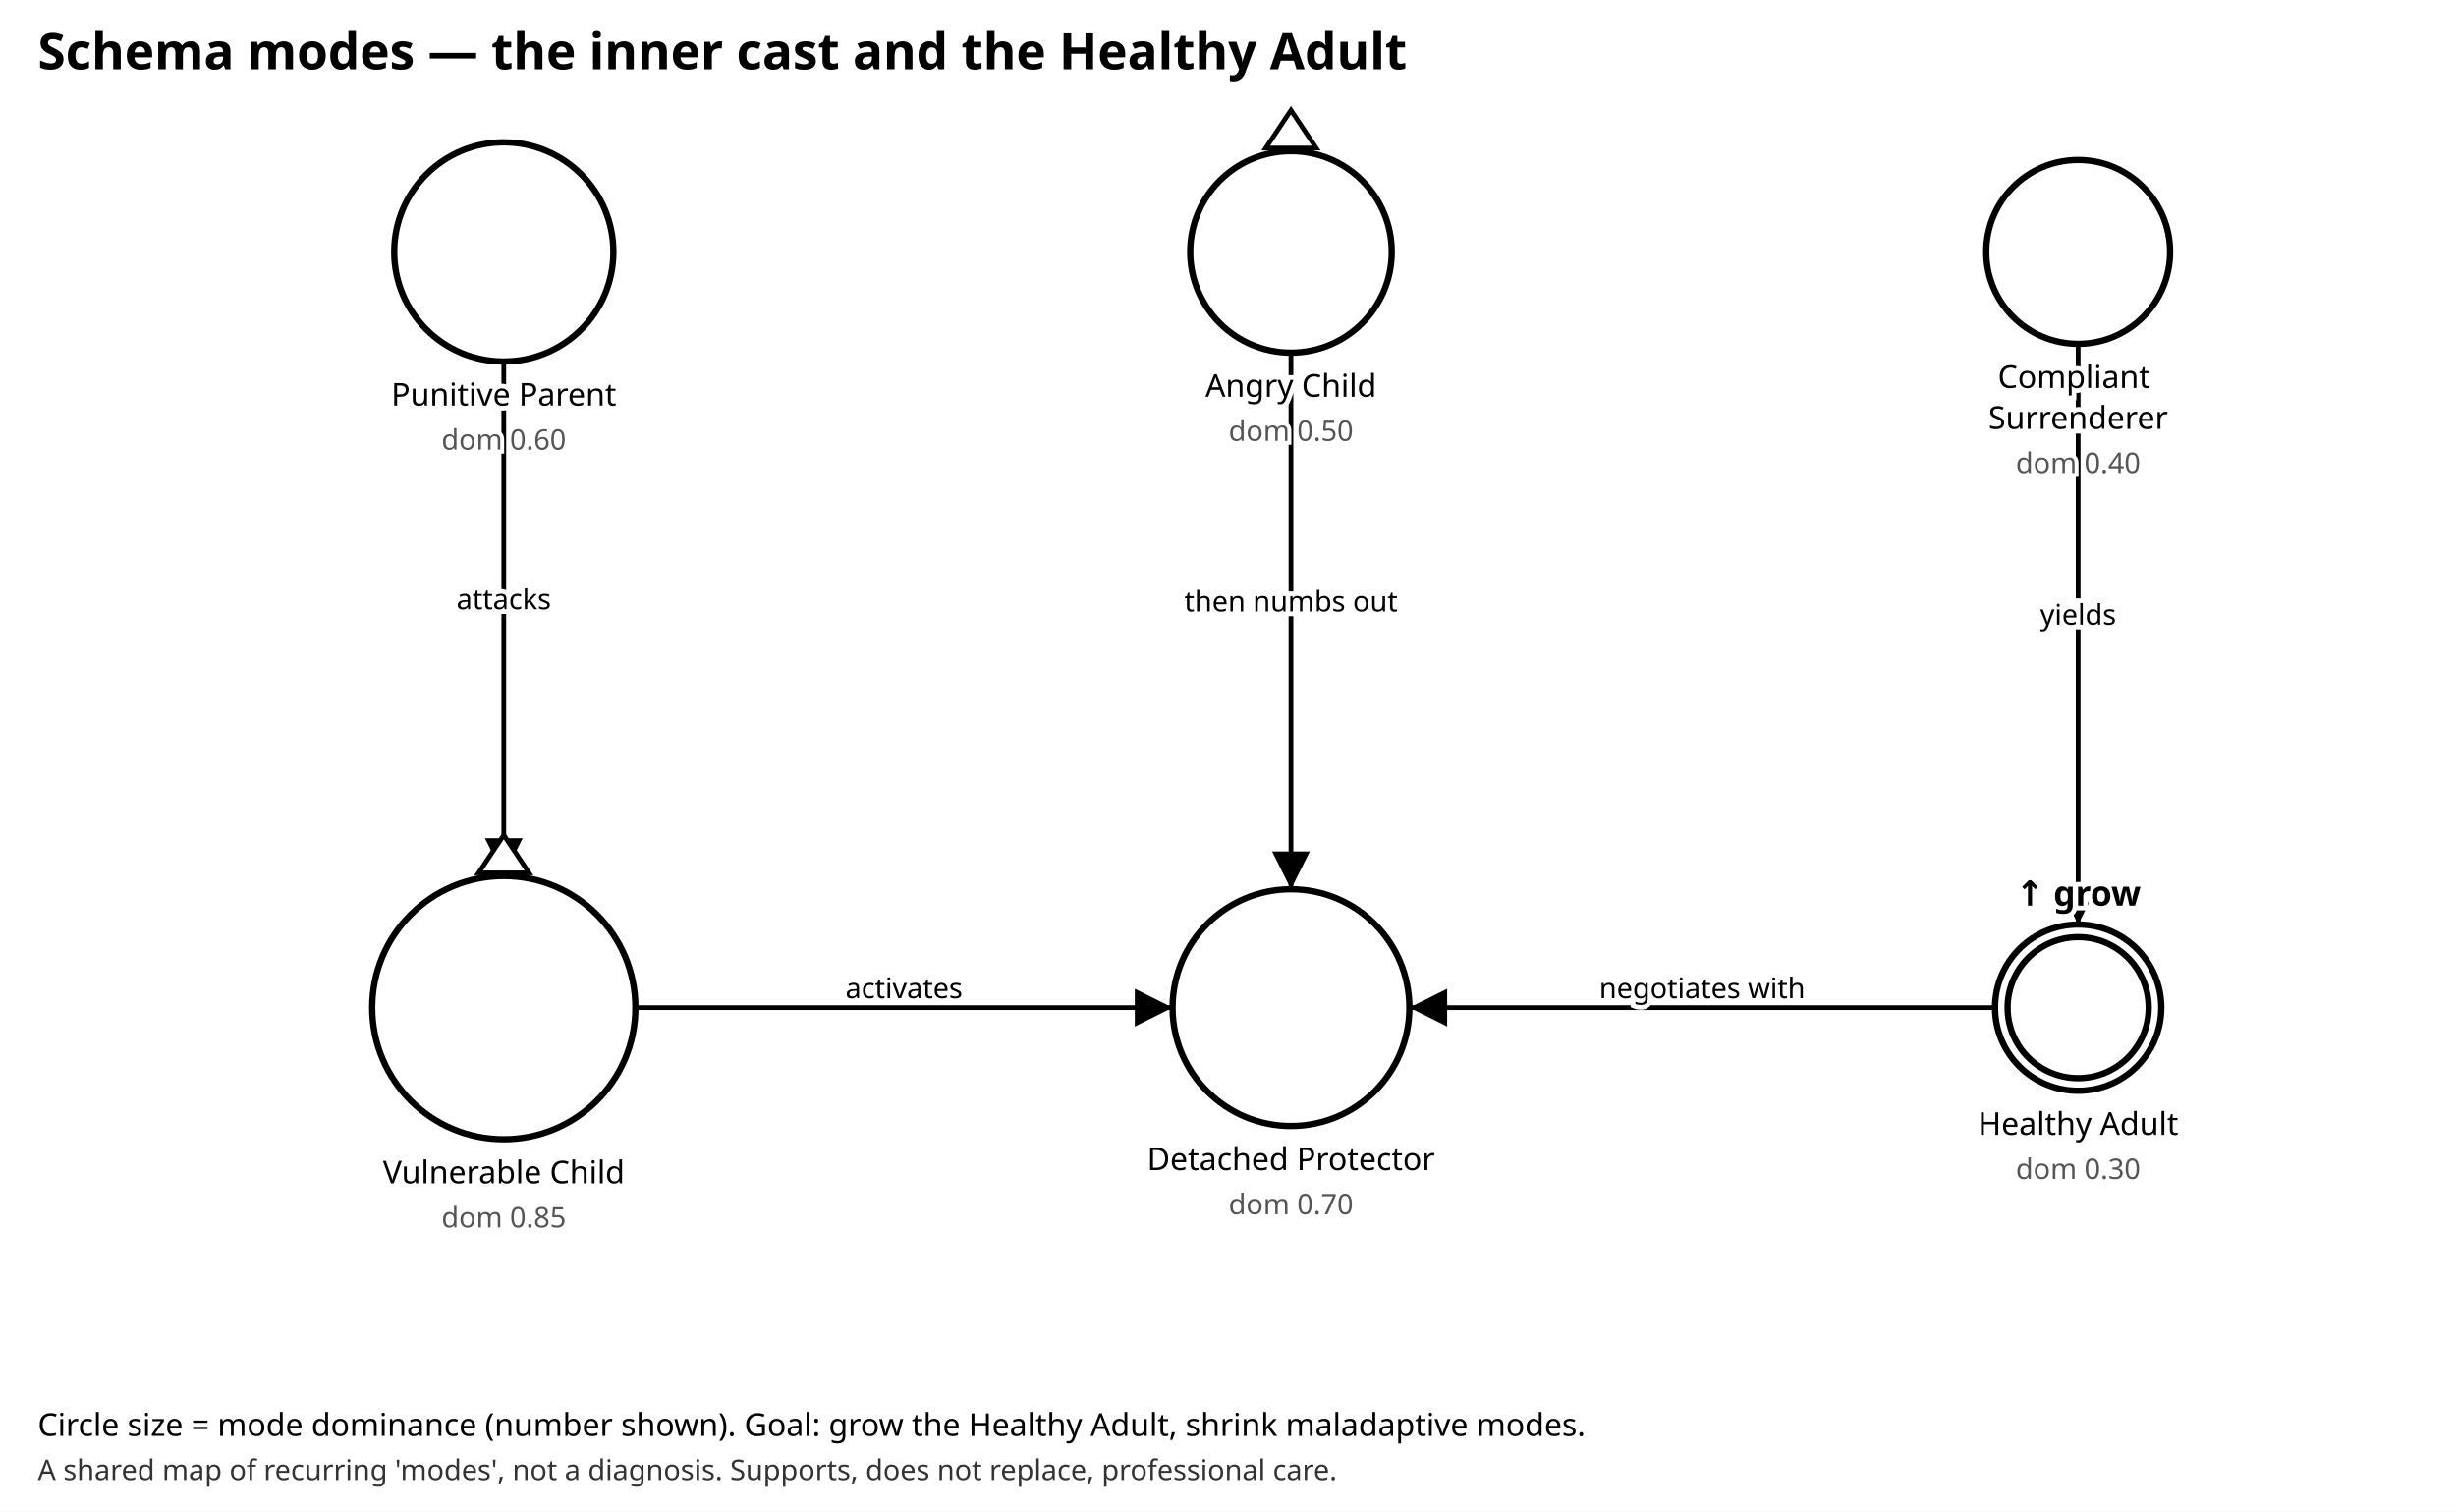
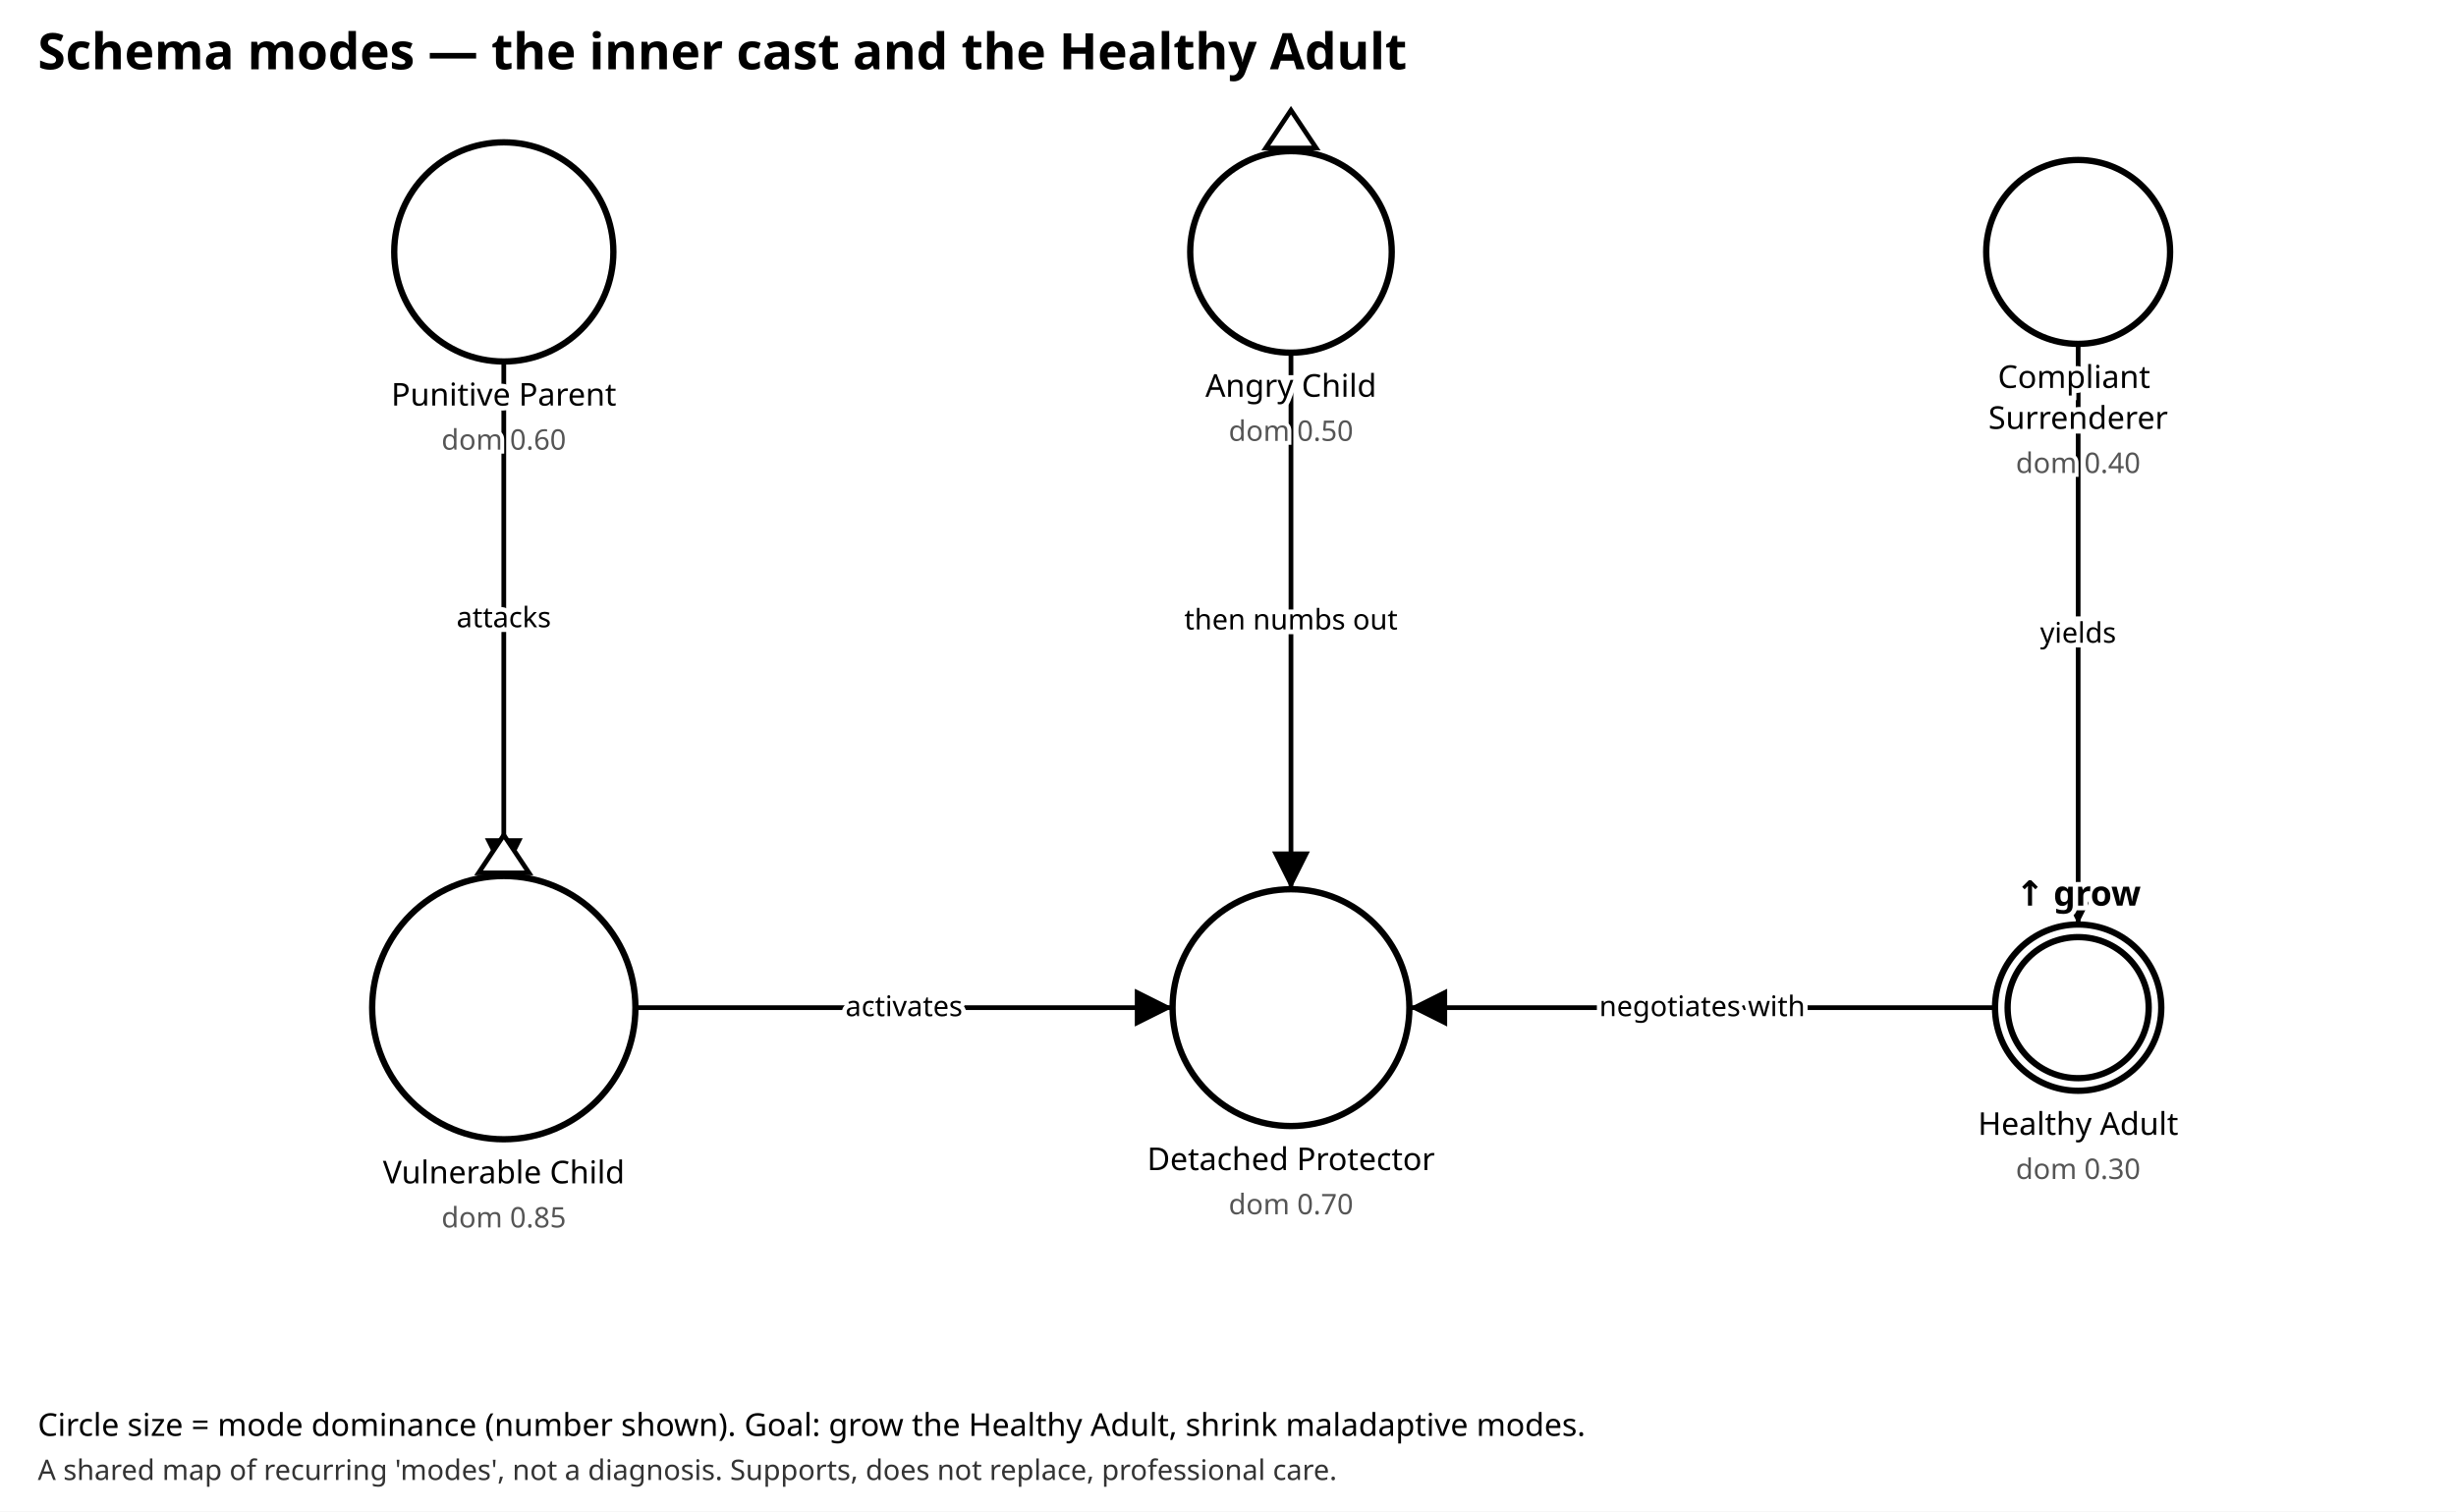
<svg xmlns="http://www.w3.org/2000/svg" viewBox="0 0 780 480" role="img" aria-label="Schema mode map: Schema modes — the inner cast and the Healthy Adult. Modes by dominance: Punitive Parent 0.60, Angry Child 0.50, Compliant Surrenderer 0.40, Vulnerable Child 0.85, Detached Protector 0.70, Healthy Adult 0.30. Triggers: Punitive Parent (attacks) -&gt; Vulnerable Child; Angry Child (then numbs out) -&gt; Detached Protector; Compliant Surrenderer (yields) -&gt; Healthy Adult; Vulnerable Child (activates) -&gt; Detached Protector; Healthy Adult (negotiates with) -&gt; Detached Protector. Goal: grow the Healthy Adult.">
  <defs>
    <marker id="arrow" markerWidth="10" markerHeight="10" refX="8" refY="4" orient="auto-start-reverse">
      <path d="M0,0 L8,4 L0,8 z" fill="#000" />
    </marker>
  </defs>
  <rect x="0" y="0" width="780" height="480" fill="#fff" />
  <text x="12" y="22" font-family="sans-serif" font-size="16" font-weight="700">Schema modes — the inner cast and the Healthy Adult</text>
  <path data-el="edge:m1" d="M 160,114.8 L 160,278.2" fill="none" stroke="#000" stroke-width="1.5" marker-end="url(#arrow)" />
-   <text data-el="edgelabel:m1" x="160" y="193.5" text-anchor="middle" font-family="sans-serif" font-size="9" stroke="#fff" stroke-width="3" paint-order="stroke">attacks</text>
+   <text data-el="edgelabel:m1" x="160" y="199.2" text-anchor="middle" font-family="sans-serif" font-size="9" stroke="#fff" stroke-width="3" paint-order="stroke">attacks</text>
  <path data-el="edge:m2" d="M 410,112 L 410,282.4" fill="none" stroke="#000" stroke-width="1.5" marker-end="url(#arrow)" />
-   <text data-el="edgelabel:m2" x="410" y="194.2" text-anchor="middle" font-family="sans-serif" font-size="9" stroke="#fff" stroke-width="3" paint-order="stroke">then numbs out</text>
+   <text data-el="edgelabel:m2" x="410" y="199.9" text-anchor="middle" font-family="sans-serif" font-size="9" stroke="#fff" stroke-width="3" paint-order="stroke">then numbs out</text>
  <path data-el="edge:m3" d="M 660,109.2 L 660,293.6" fill="none" stroke="#000" stroke-width="1.5" marker-end="url(#arrow)" />
-   <text data-el="edgelabel:m3" x="660" y="198.4" text-anchor="middle" font-family="sans-serif" font-size="9" stroke="#fff" stroke-width="3" paint-order="stroke">yields</text>
+   <text data-el="edgelabel:m3" x="660" y="204.1" text-anchor="middle" font-family="sans-serif" font-size="9" stroke="#fff" stroke-width="3" paint-order="stroke">yields</text>
  <path data-el="edge:m4" d="M 201.8,320 L 372.4,320" fill="none" stroke="#000" stroke-width="1.5" marker-end="url(#arrow)" />
-   <text data-el="edgelabel:m4" x="287.1" y="317" text-anchor="middle" font-family="sans-serif" font-size="9" stroke="#fff" stroke-width="3" paint-order="stroke">activates</text>
+   <text data-el="edgelabel:m4" x="287.1" y="322.7" text-anchor="middle" font-family="sans-serif" font-size="9" stroke="#fff" stroke-width="3" paint-order="stroke">activates</text>
  <path data-el="edge:m5" d="M 633.6,320 L 447.6,320" fill="none" stroke="#000" stroke-width="1.5" marker-end="url(#arrow)" />
-   <text data-el="edgelabel:m5" x="540.6" y="317" text-anchor="middle" font-family="sans-serif" font-size="9" stroke="#fff" stroke-width="3" paint-order="stroke">negotiates with</text>
+   <text data-el="edgelabel:m5" x="540.6" y="322.7" text-anchor="middle" font-family="sans-serif" font-size="9" stroke="#fff" stroke-width="3" paint-order="stroke">negotiates with</text>
  <circle data-el="node:punitive" cx="160" cy="80" r="34.8" fill="#fff" stroke="#000" stroke-width="2" />
  <text x="160" y="128.8" font-family="sans-serif" font-size="10" text-anchor="middle" stroke="#fff" stroke-width="3" paint-order="stroke" data-el="nodelabel:punitive">Punitive Parent</text>
  <text data-el="nodelabel:punitive" x="160" y="142.8" text-anchor="middle" font-family="sans-serif" font-size="9" fill="#555" stroke="#fff" stroke-width="2.5" paint-order="stroke">dom 0.60</text>
  <circle data-el="node:angry" cx="410" cy="80" r="32" fill="#fff" stroke="#000" stroke-width="2" />
  <polygon points="410,35 418,47 402,47" fill="#fff" stroke="#000" stroke-width="1.5" />
  <text x="410" y="126" font-family="sans-serif" font-size="10" text-anchor="middle" stroke="#fff" stroke-width="3" paint-order="stroke" data-el="nodelabel:angry">Angry Child</text>
  <text data-el="nodelabel:angry" x="410" y="140" text-anchor="middle" font-family="sans-serif" font-size="9" fill="#555" stroke="#fff" stroke-width="2.5" paint-order="stroke">dom 0.50</text>
  <circle data-el="node:compliant" cx="660" cy="80" r="29.2" fill="#fff" stroke="#000" stroke-width="2" />
  <text text-anchor="middle" font-family="sans-serif" font-size="10" stroke="#fff" stroke-width="3" paint-order="stroke" data-el="nodelabel:compliant">
    <tspan x="660" y="123.2">Compliant</tspan>
    <tspan x="660" y="136.2">Surrenderer</tspan>
  </text>
  <text data-el="nodelabel:compliant" x="660" y="150.2" text-anchor="middle" font-family="sans-serif" font-size="9" fill="#555" stroke="#fff" stroke-width="2.5" paint-order="stroke">dom 0.40</text>
  <circle data-el="node:vchild" cx="160" cy="320" r="41.8" fill="#fff" stroke="#000" stroke-width="2" />
  <polygon points="160,265.2 168,277.2 152,277.2" fill="#fff" stroke="#000" stroke-width="1.5" />
  <text x="160" y="375.8" font-family="sans-serif" font-size="10" text-anchor="middle" stroke="#fff" stroke-width="3" paint-order="stroke" data-el="nodelabel:vchild">Vulnerable Child</text>
  <text data-el="nodelabel:vchild" x="160" y="389.8" text-anchor="middle" font-family="sans-serif" font-size="9" fill="#555" stroke="#fff" stroke-width="2.5" paint-order="stroke">dom 0.85</text>
  <circle data-el="node:detached" cx="410" cy="320" r="37.6" fill="#fff" stroke="#000" stroke-width="2" />
  <text x="410" y="371.6" font-family="sans-serif" font-size="10" text-anchor="middle" stroke="#fff" stroke-width="3" paint-order="stroke" data-el="nodelabel:detached">Detached Protector</text>
  <text data-el="nodelabel:detached" x="410" y="385.6" text-anchor="middle" font-family="sans-serif" font-size="9" fill="#555" stroke="#fff" stroke-width="2.5" paint-order="stroke">dom 0.70</text>
  <circle data-el="node:healthy" cx="660" cy="320" r="26.4" fill="#fff" stroke="#000" stroke-width="2" />
  <circle cx="660" cy="320" r="22.4" fill="none" stroke="#000" stroke-width="2" />
  <text x="660" y="287.6" text-anchor="middle" font-family="sans-serif" font-size="11" font-weight="700" stroke="#fff" stroke-width="3" paint-order="stroke">↑ grow</text>
  <text x="660" y="360.4" font-family="sans-serif" font-size="10" text-anchor="middle" stroke="#fff" stroke-width="3" paint-order="stroke" data-el="nodelabel:healthy">Healthy Adult</text>
  <text data-el="nodelabel:healthy" x="660" y="374.4" text-anchor="middle" font-family="sans-serif" font-size="9" fill="#555" stroke="#fff" stroke-width="2.5" paint-order="stroke">dom 0.30</text>
  <text x="12" y="456" font-family="sans-serif" font-size="10">Circle size = mode dominance (number shown). Goal: grow the Healthy Adult, shrink maladaptive modes.</text>
  <text x="12" y="470" font-family="sans-serif" font-size="9" fill="#333">A shared map of recurring 'modes', not a diagnosis. Supports, does not replace, professional care.</text>
</svg>
